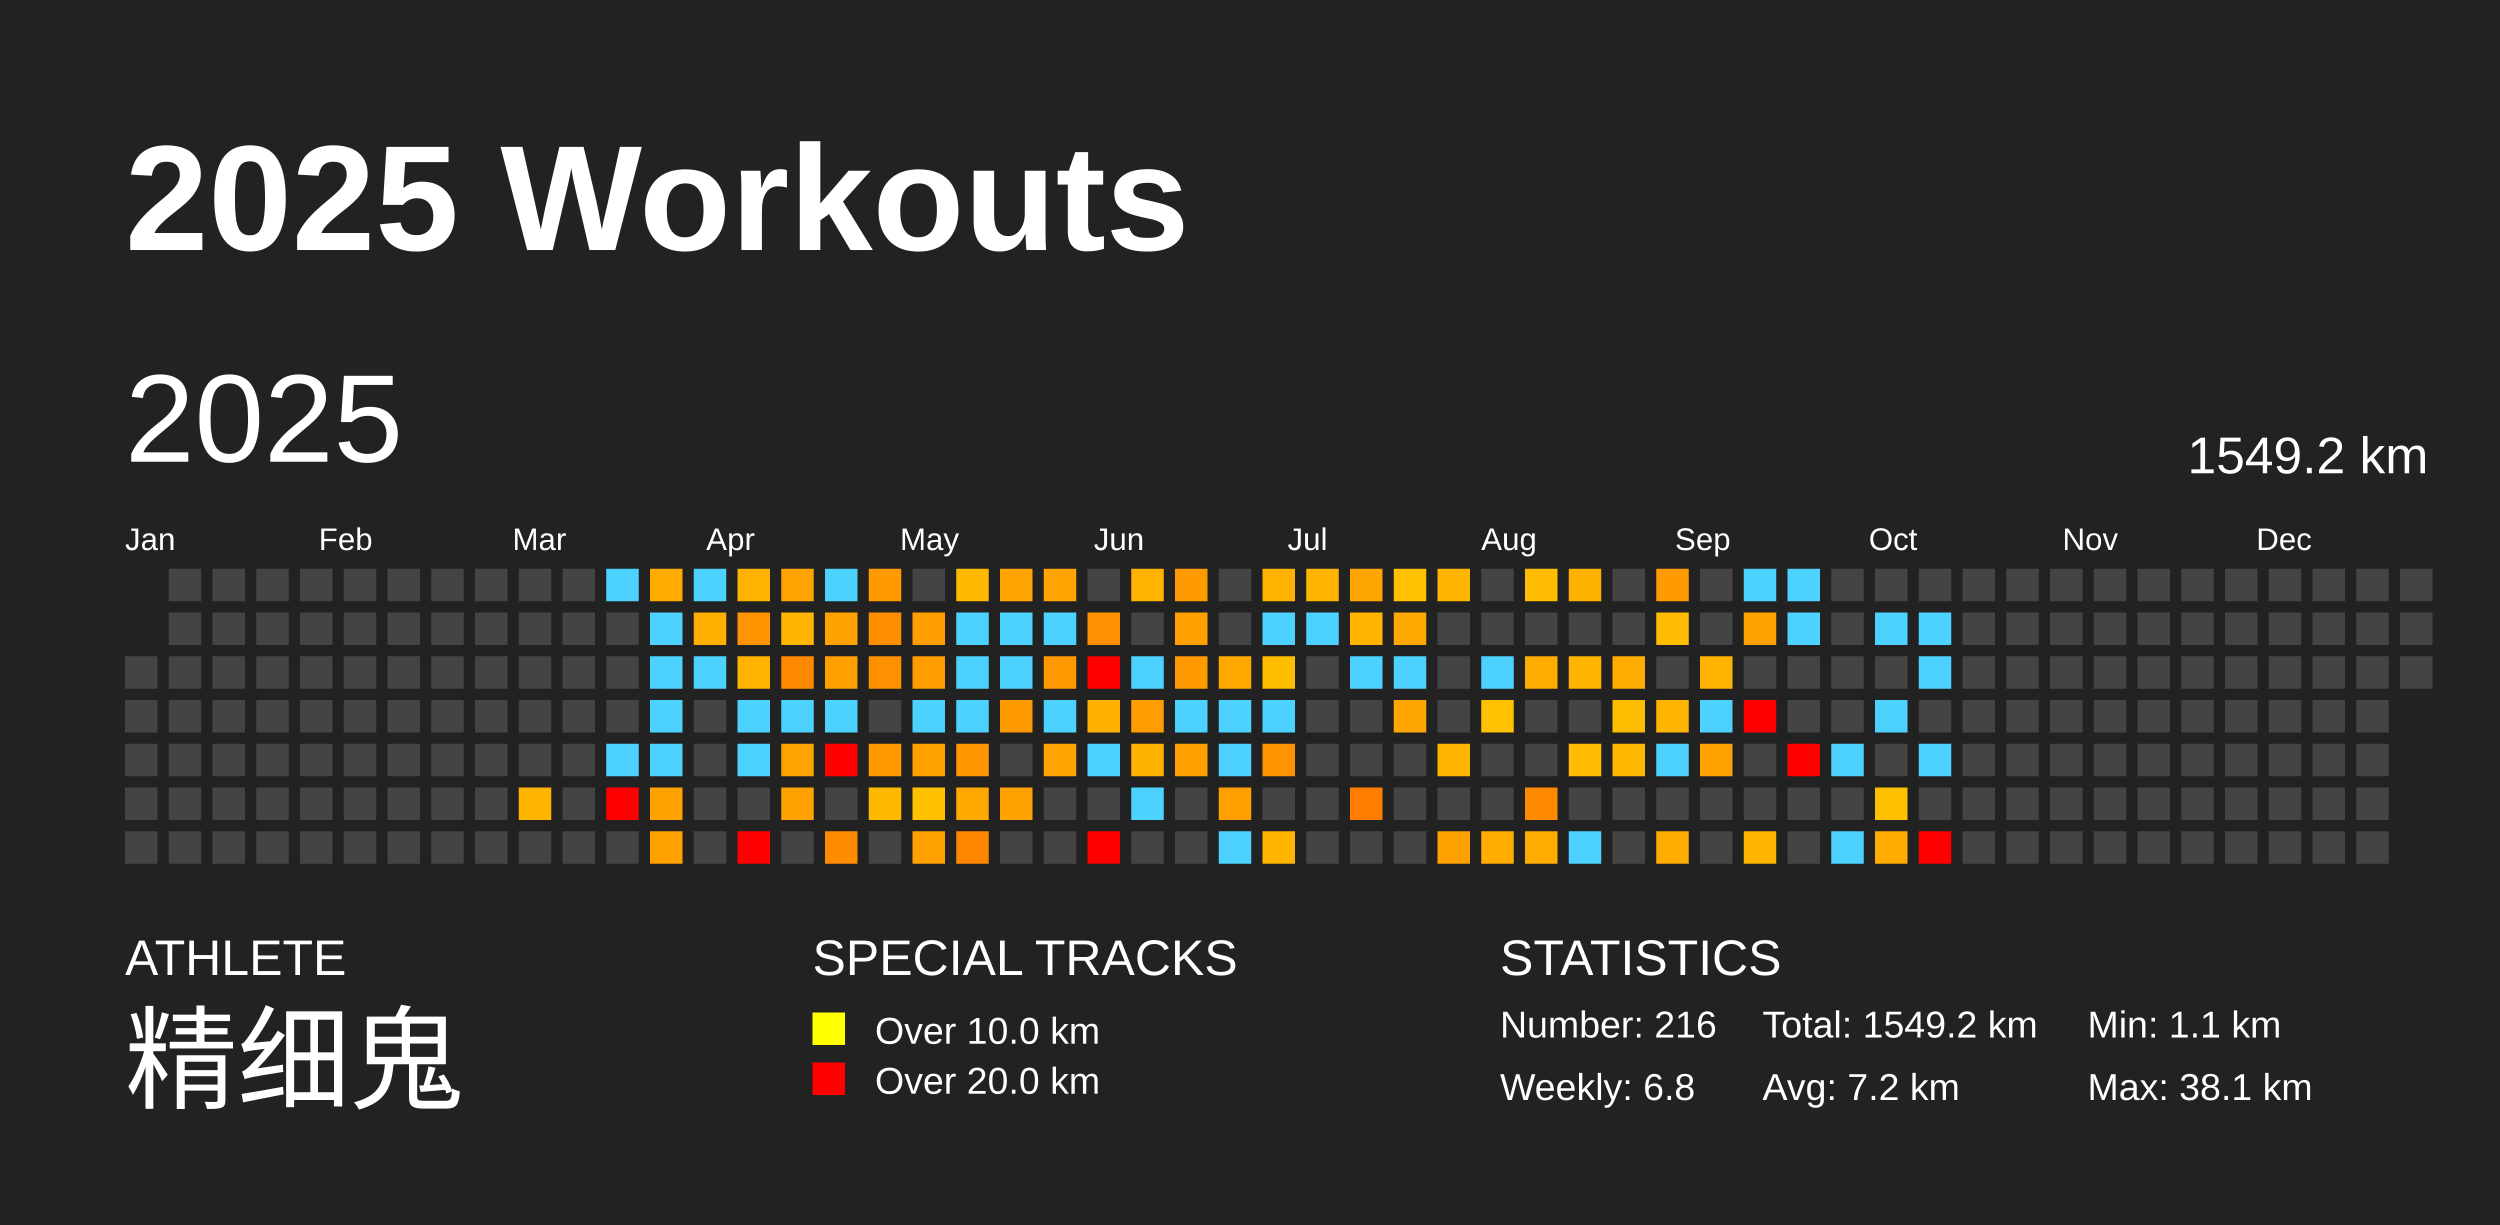
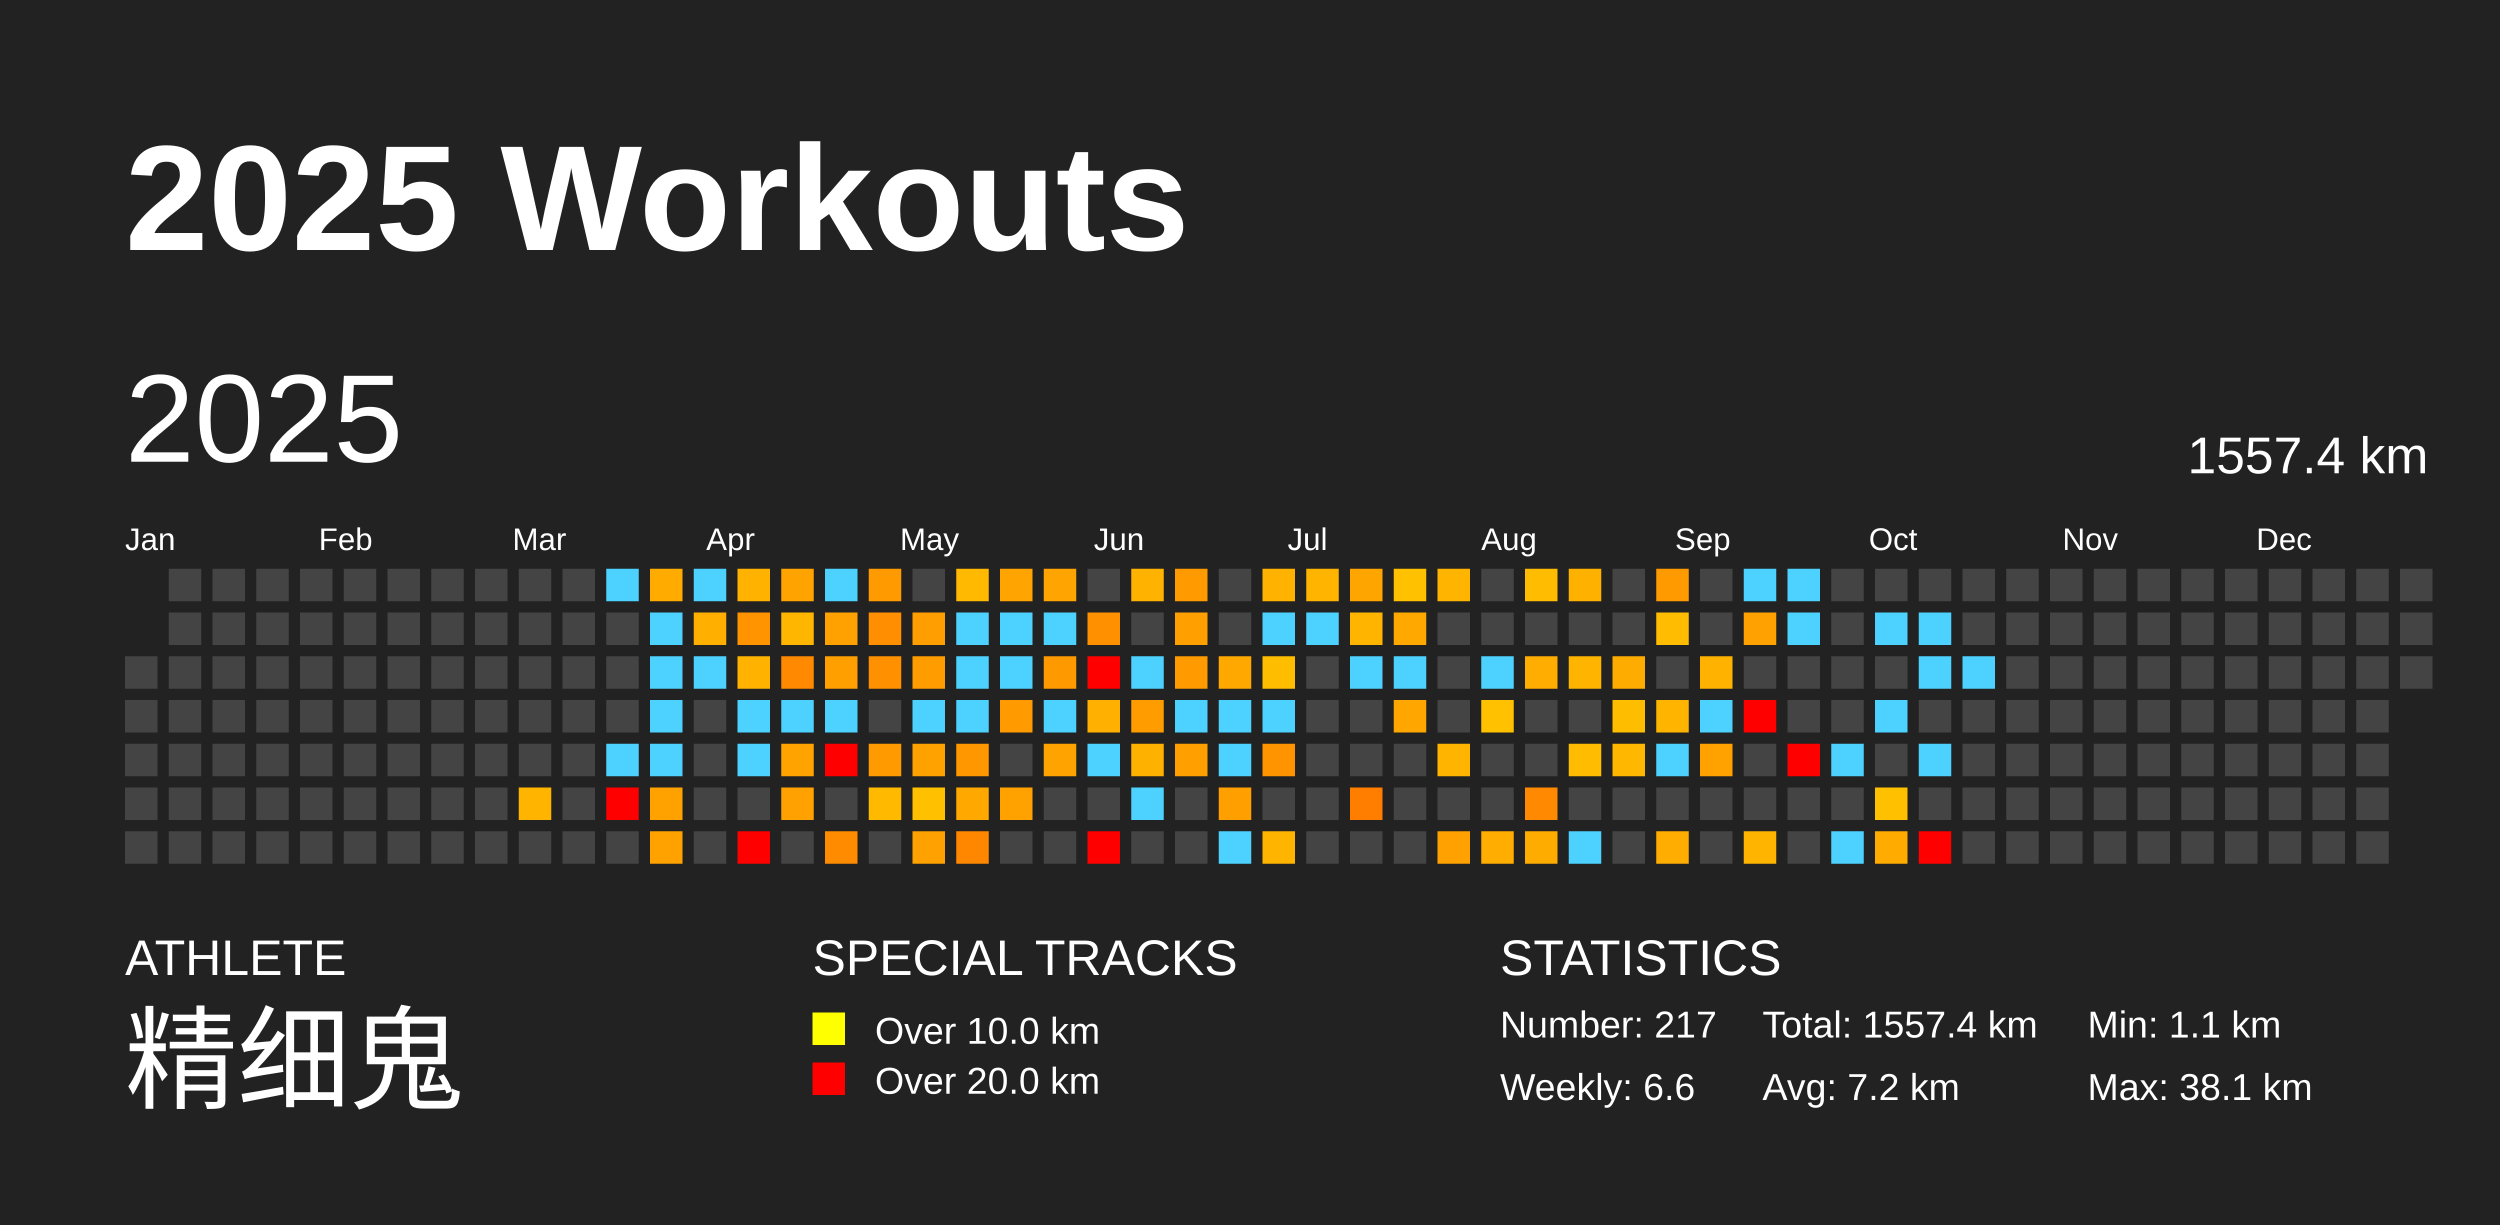
<svg xmlns="http://www.w3.org/2000/svg" baseProfile="full" height="98mm" version="1.1" viewBox="0,0,200,98" width="200mm">
  <defs />
  <rect fill="#222222" height="98" width="200" x="0" y="0" />
  <text fill="#FFFFFF" style="font-size:12px; font-family:Arial; font-weight:bold;" x="10" y="20">2025 Workouts</text>
  <text fill="#FFFFFF" style="font-size:4px; font-family:Arial" x="10" y="78">ATHLETE</text>
  <text fill="#FFFFFF" style="font-size:9px; font-family:Arial" x="10" y="88">精细鬼</text>
  <text fill="#FFFFFF" style="font-size:4px; font-family:Arial" x="65" y="78">SPECIAL TRACKS</text>
  <rect fill="yellow" height="2.6" width="2.6" x="65" y="81" />
  <text fill="#FFFFFF" style="font-size:3px; font-family:Arial" x="70" y="83.5">Over 10.0 km</text>
  <rect fill="red" height="2.6" width="2.6" x="65" y="85" />
  <text fill="#FFFFFF" style="font-size:3px; font-family:Arial" x="70" y="87.5">Over 20.0 km</text>
  <text fill="#FFFFFF" style="font-size:4px; font-family:Arial" x="120" y="78">STATISTICS</text>
-   <text fill="#FFFFFF" style="font-size:3px; font-family:Arial" x="120" y="83">Number: 216</text>
-   <text fill="#FFFFFF" style="font-size:3px; font-family:Arial" x="120" y="88">Weekly: 6.8</text>
-   <text fill="#FFFFFF" style="font-size:3px; font-family:Arial" x="141" y="83">Total: 1549.2 km</text>
+   <text fill="#FFFFFF" style="font-size:3px; font-family:Arial" x="120" y="83">Number: 217</text>
+   <text fill="#FFFFFF" style="font-size:3px; font-family:Arial" x="120" y="88">Weekly: 6.6</text>
+   <text fill="#FFFFFF" style="font-size:3px; font-family:Arial" x="141" y="83">Total: 1557.4 km</text>
  <text fill="#FFFFFF" style="font-size:3px; font-family:Arial" x="141" y="88">Avg: 7.2 km</text>
  <text fill="#FFFFFF" style="font-size:3px; font-family:Arial" x="167" y="83">Min: 1.1 km</text>
  <text fill="#FFFFFF" style="font-size:3px; font-family:Arial" x="167" y="88">Max: 38.1 km</text>
  <text dominant-baseline="hanging" fill="#FFFFFF" style="font-size:10.0px; font-family:Arial;" x="10" y="30">2025</text>
-   <text dominant-baseline="hanging" fill="#FFFFFF" style="font-size:4.125px; font-family:Arial;" x="175" y="35">1549.2 km</text>
+   <text dominant-baseline="hanging" fill="#FFFFFF" style="font-size:4.125px; font-family:Arial;" x="175" y="35">1557.4 km</text>
  <text fill="#FFFFFF" style="font-size:2.5px; font-family:Arial" x="10.0" y="44">Jan</text>
  <text fill="#FFFFFF" style="font-size:2.5px; font-family:Arial" x="25.5" y="44">Feb</text>
  <text fill="#FFFFFF" style="font-size:2.5px; font-family:Arial" x="41.0" y="44">Mar</text>
  <text fill="#FFFFFF" style="font-size:2.5px; font-family:Arial" x="56.5" y="44">Apr</text>
  <text fill="#FFFFFF" style="font-size:2.5px; font-family:Arial" x="72.0" y="44">May</text>
  <text fill="#FFFFFF" style="font-size:2.5px; font-family:Arial" x="87.5" y="44">Jun</text>
  <text fill="#FFFFFF" style="font-size:2.5px; font-family:Arial" x="103.0" y="44">Jul</text>
  <text fill="#FFFFFF" style="font-size:2.5px; font-family:Arial" x="118.5" y="44">Aug</text>
  <text fill="#FFFFFF" style="font-size:2.5px; font-family:Arial" x="134.0" y="44">Sep</text>
  <text fill="#FFFFFF" style="font-size:2.5px; font-family:Arial" x="149.5" y="44">Oct</text>
  <text fill="#FFFFFF" style="font-size:2.5px; font-family:Arial" x="165.0" y="44">Nov</text>
  <text fill="#FFFFFF" style="font-size:2.5px; font-family:Arial" x="180.5" y="44">Dec</text>
  <rect fill="#444444" height="2.6" width="2.6" x="10.0" y="52.5" />
  <rect fill="#444444" height="2.6" width="2.6" x="10.0" y="56.0" />
  <rect fill="#444444" height="2.6" width="2.6" x="10.0" y="59.5" />
  <rect fill="#444444" height="2.6" width="2.6" x="10.0" y="63.0" />
  <rect fill="#444444" height="2.6" width="2.6" x="10.0" y="66.5" />
  <rect fill="#444444" height="2.6" width="2.6" x="13.5" y="45.5" />
  <rect fill="#444444" height="2.6" width="2.6" x="13.5" y="49.0" />
  <rect fill="#444444" height="2.6" width="2.6" x="13.5" y="52.5" />
  <rect fill="#444444" height="2.6" width="2.6" x="13.5" y="56.0" />
  <rect fill="#444444" height="2.6" width="2.6" x="13.5" y="59.5" />
  <rect fill="#444444" height="2.6" width="2.6" x="13.5" y="63.0" />
  <rect fill="#444444" height="2.6" width="2.6" x="13.5" y="66.5" />
  <rect fill="#444444" height="2.6" width="2.6" x="17.0" y="45.5" />
  <rect fill="#444444" height="2.6" width="2.6" x="17.0" y="49.0" />
  <rect fill="#444444" height="2.6" width="2.6" x="17.0" y="52.5" />
  <rect fill="#444444" height="2.6" width="2.6" x="17.0" y="56.0" />
  <rect fill="#444444" height="2.6" width="2.6" x="17.0" y="59.5" />
  <rect fill="#444444" height="2.6" width="2.6" x="17.0" y="63.0" />
  <rect fill="#444444" height="2.6" width="2.6" x="17.0" y="66.5" />
  <rect fill="#444444" height="2.6" width="2.6" x="20.5" y="45.5" />
  <rect fill="#444444" height="2.6" width="2.6" x="20.5" y="49.0" />
  <rect fill="#444444" height="2.6" width="2.6" x="20.5" y="52.5" />
  <rect fill="#444444" height="2.6" width="2.6" x="20.5" y="56.0" />
  <rect fill="#444444" height="2.6" width="2.6" x="20.5" y="59.5" />
  <rect fill="#444444" height="2.6" width="2.6" x="20.5" y="63.0" />
  <rect fill="#444444" height="2.6" width="2.6" x="20.5" y="66.5" />
  <rect fill="#444444" height="2.6" width="2.6" x="24.0" y="45.5" />
  <rect fill="#444444" height="2.6" width="2.6" x="24.0" y="49.0" />
  <rect fill="#444444" height="2.6" width="2.6" x="24.0" y="52.5" />
  <rect fill="#444444" height="2.6" width="2.6" x="24.0" y="56.0" />
  <rect fill="#444444" height="2.6" width="2.6" x="24.0" y="59.5" />
  <rect fill="#444444" height="2.6" width="2.6" x="24.0" y="63.0" />
  <rect fill="#444444" height="2.6" width="2.6" x="24.0" y="66.5" />
  <rect fill="#444444" height="2.6" width="2.6" x="27.5" y="45.5" />
  <rect fill="#444444" height="2.6" width="2.6" x="27.5" y="49.0" />
  <rect fill="#444444" height="2.6" width="2.6" x="27.5" y="52.5" />
  <rect fill="#444444" height="2.6" width="2.6" x="27.5" y="56.0" />
  <rect fill="#444444" height="2.6" width="2.6" x="27.5" y="59.5" />
  <rect fill="#444444" height="2.6" width="2.6" x="27.5" y="63.0" />
  <rect fill="#444444" height="2.6" width="2.6" x="27.5" y="66.5" />
  <rect fill="#444444" height="2.6" width="2.6" x="31.0" y="45.5" />
  <rect fill="#444444" height="2.6" width="2.6" x="31.0" y="49.0" />
  <rect fill="#444444" height="2.6" width="2.6" x="31.0" y="52.5" />
  <rect fill="#444444" height="2.6" width="2.6" x="31.0" y="56.0" />
  <rect fill="#444444" height="2.6" width="2.6" x="31.0" y="59.5" />
  <rect fill="#444444" height="2.6" width="2.6" x="31.0" y="63.0" />
  <rect fill="#444444" height="2.6" width="2.6" x="31.0" y="66.5" />
  <rect fill="#444444" height="2.6" width="2.6" x="34.5" y="45.5" />
  <rect fill="#444444" height="2.6" width="2.6" x="34.5" y="49.0" />
  <rect fill="#444444" height="2.6" width="2.6" x="34.5" y="52.5" />
  <rect fill="#444444" height="2.6" width="2.6" x="34.5" y="56.0" />
  <rect fill="#444444" height="2.6" width="2.6" x="34.5" y="59.5" />
  <rect fill="#444444" height="2.6" width="2.6" x="34.5" y="63.0" />
  <rect fill="#444444" height="2.6" width="2.6" x="34.5" y="66.5" />
  <rect fill="#444444" height="2.6" width="2.6" x="38.0" y="45.5" />
  <rect fill="#444444" height="2.6" width="2.6" x="38.0" y="49.0" />
  <rect fill="#444444" height="2.6" width="2.6" x="38.0" y="52.5" />
  <rect fill="#444444" height="2.6" width="2.6" x="38.0" y="56.0" />
  <rect fill="#444444" height="2.6" width="2.6" x="38.0" y="59.5" />
  <rect fill="#444444" height="2.6" width="2.6" x="38.0" y="63.0" />
  <rect fill="#444444" height="2.6" width="2.6" x="38.0" y="66.5" />
  <rect fill="#444444" height="2.6" width="2.6" x="41.5" y="45.5" />
  <rect fill="#444444" height="2.6" width="2.6" x="41.5" y="49.0" />
  <rect fill="#444444" height="2.6" width="2.6" x="41.5" y="52.5" />
  <rect fill="#444444" height="2.6" width="2.6" x="41.5" y="56.0" />
  <rect fill="#444444" height="2.6" width="2.6" x="41.5" y="59.5" />
  <rect fill="#ffb400" height="2.6" width="2.6" x="41.5" y="63.0" />
  <rect fill="#444444" height="2.6" width="2.6" x="41.5" y="66.5" />
  <rect fill="#444444" height="2.6" width="2.6" x="45.0" y="45.5" />
  <rect fill="#444444" height="2.6" width="2.6" x="45.0" y="49.0" />
  <rect fill="#444444" height="2.6" width="2.6" x="45.0" y="52.5" />
  <rect fill="#444444" height="2.6" width="2.6" x="45.0" y="56.0" />
  <rect fill="#444444" height="2.6" width="2.6" x="45.0" y="59.5" />
  <rect fill="#444444" height="2.6" width="2.6" x="45.0" y="63.0" />
  <rect fill="#444444" height="2.6" width="2.6" x="45.0" y="66.5" />
  <rect fill="#4dd2ff" height="2.6" width="2.6" x="48.5" y="45.5" />
  <rect fill="#444444" height="2.6" width="2.6" x="48.5" y="49.0" />
  <rect fill="#444444" height="2.6" width="2.6" x="48.5" y="52.5" />
  <rect fill="#444444" height="2.6" width="2.6" x="48.5" y="56.0" />
  <rect fill="#4dd2ff" height="2.6" width="2.6" x="48.5" y="59.5" />
  <rect fill="red" height="2.6" width="2.6" x="48.5" y="63.0" />
  <rect fill="#444444" height="2.6" width="2.6" x="48.5" y="66.5" />
  <rect fill="#ffab00" height="2.6" width="2.6" x="52.0" y="45.5" />
  <rect fill="#4dd2ff" height="2.6" width="2.6" x="52.0" y="49.0" />
  <rect fill="#4dd2ff" height="2.6" width="2.6" x="52.0" y="52.5" />
  <rect fill="#4dd2ff" height="2.6" width="2.6" x="52.0" y="56.0" />
  <rect fill="#4dd2ff" height="2.6" width="2.6" x="52.0" y="59.5" />
  <rect fill="#ffa200" height="2.6" width="2.6" x="52.0" y="63.0" />
  <rect fill="#ffa200" height="2.6" width="2.6" x="52.0" y="66.5" />
  <rect fill="#4dd2ff" height="2.6" width="2.6" x="55.5" y="45.5" />
  <rect fill="#ffaf00" height="2.6" width="2.6" x="55.5" y="49.0" />
  <rect fill="#4dd2ff" height="2.6" width="2.6" x="55.5" y="52.5" />
  <rect fill="#444444" height="2.6" width="2.6" x="55.5" y="56.0" />
  <rect fill="#444444" height="2.6" width="2.6" x="55.5" y="59.5" />
  <rect fill="#444444" height="2.6" width="2.6" x="55.5" y="63.0" />
  <rect fill="#444444" height="2.6" width="2.6" x="55.5" y="66.5" />
  <rect fill="#ffb300" height="2.6" width="2.6" x="59.0" y="45.5" />
  <rect fill="#ff9300" height="2.6" width="2.6" x="59.0" y="49.0" />
  <rect fill="#ffb300" height="2.6" width="2.6" x="59.0" y="52.5" />
  <rect fill="#4dd2ff" height="2.6" width="2.6" x="59.0" y="56.0" />
  <rect fill="#4dd2ff" height="2.6" width="2.6" x="59.0" y="59.5" />
  <rect fill="#444444" height="2.6" width="2.6" x="59.0" y="63.0" />
  <rect fill="red" height="2.6" width="2.6" x="59.0" y="66.5" />
  <rect fill="#ffa300" height="2.6" width="2.6" x="62.5" y="45.5" />
  <rect fill="#ffb600" height="2.6" width="2.6" x="62.5" y="49.0" />
  <rect fill="#ff8900" height="2.6" width="2.6" x="62.5" y="52.5" />
  <rect fill="#4dd2ff" height="2.6" width="2.6" x="62.5" y="56.0" />
  <rect fill="#ffa300" height="2.6" width="2.6" x="62.5" y="59.5" />
  <rect fill="#ffa100" height="2.6" width="2.6" x="62.5" y="63.0" />
  <rect fill="#444444" height="2.6" width="2.6" x="62.5" y="66.5" />
  <rect fill="#4dd2ff" height="2.6" width="2.6" x="66.0" y="45.5" />
  <rect fill="#ffa100" height="2.6" width="2.6" x="66.0" y="49.0" />
  <rect fill="#ff9f00" height="2.6" width="2.6" x="66.0" y="52.5" />
  <rect fill="#4dd2ff" height="2.6" width="2.6" x="66.0" y="56.0" />
  <rect fill="red" height="2.6" width="2.6" x="66.0" y="59.5" />
  <rect fill="#444444" height="2.6" width="2.6" x="66.0" y="63.0" />
  <rect fill="#ff8c00" height="2.6" width="2.6" x="66.0" y="66.5" />
  <rect fill="#ff9a00" height="2.6" width="2.6" x="69.5" y="45.5" />
  <rect fill="#ff8e00" height="2.6" width="2.6" x="69.5" y="49.0" />
  <rect fill="#ff9100" height="2.6" width="2.6" x="69.5" y="52.5" />
  <rect fill="#444444" height="2.6" width="2.6" x="69.5" y="56.0" />
  <rect fill="#ff9b00" height="2.6" width="2.6" x="69.5" y="59.5" />
  <rect fill="#ffba00" height="2.6" width="2.6" x="69.5" y="63.0" />
  <rect fill="#444444" height="2.6" width="2.6" x="69.5" y="66.5" />
  <rect fill="#444444" height="2.6" width="2.6" x="73.0" y="45.5" />
  <rect fill="#ff9e00" height="2.6" width="2.6" x="73.0" y="49.0" />
  <rect fill="#ff9c00" height="2.6" width="2.6" x="73.0" y="52.5" />
  <rect fill="#4dd2ff" height="2.6" width="2.6" x="73.0" y="56.0" />
  <rect fill="#ffa200" height="2.6" width="2.6" x="73.0" y="59.5" />
  <rect fill="#ffc000" height="2.6" width="2.6" x="73.0" y="63.0" />
  <rect fill="#ffa100" height="2.6" width="2.6" x="73.0" y="66.5" />
  <rect fill="#ffb900" height="2.6" width="2.6" x="76.5" y="45.5" />
  <rect fill="#4dd2ff" height="2.6" width="2.6" x="76.5" y="49.0" />
  <rect fill="#4dd2ff" height="2.6" width="2.6" x="76.5" y="52.5" />
  <rect fill="#4dd2ff" height="2.6" width="2.6" x="76.5" y="56.0" />
  <rect fill="#ff9800" height="2.6" width="2.6" x="76.5" y="59.5" />
  <rect fill="#ffa800" height="2.6" width="2.6" x="76.5" y="63.0" />
  <rect fill="#ff8700" height="2.6" width="2.6" x="76.5" y="66.5" />
  <rect fill="#ffa400" height="2.6" width="2.6" x="80.0" y="45.5" />
  <rect fill="#4dd2ff" height="2.6" width="2.6" x="80.0" y="49.0" />
  <rect fill="#4dd2ff" height="2.6" width="2.6" x="80.0" y="52.5" />
  <rect fill="#ff9b00" height="2.6" width="2.6" x="80.0" y="56.0" />
  <rect fill="#444444" height="2.6" width="2.6" x="80.0" y="59.5" />
  <rect fill="#ffa200" height="2.6" width="2.6" x="80.0" y="63.0" />
  <rect fill="#444444" height="2.6" width="2.6" x="80.0" y="66.5" />
  <rect fill="#ffa400" height="2.6" width="2.6" x="83.5" y="45.5" />
  <rect fill="#4dd2ff" height="2.6" width="2.6" x="83.5" y="49.0" />
  <rect fill="#ff9900" height="2.6" width="2.6" x="83.5" y="52.5" />
  <rect fill="#4dd2ff" height="2.6" width="2.6" x="83.5" y="56.0" />
  <rect fill="#ffa300" height="2.6" width="2.6" x="83.5" y="59.5" />
  <rect fill="#444444" height="2.6" width="2.6" x="83.5" y="63.0" />
  <rect fill="#444444" height="2.6" width="2.6" x="83.5" y="66.5" />
  <rect fill="#444444" height="2.6" width="2.6" x="87.0" y="45.5" />
  <rect fill="#ff9100" height="2.6" width="2.6" x="87.0" y="49.0" />
  <rect fill="red" height="2.6" width="2.6" x="87.0" y="52.5" />
  <rect fill="#ffb000" height="2.6" width="2.6" x="87.0" y="56.0" />
  <rect fill="#4dd2ff" height="2.6" width="2.6" x="87.0" y="59.5" />
  <rect fill="#444444" height="2.6" width="2.6" x="87.0" y="63.0" />
  <rect fill="red" height="2.6" width="2.6" x="87.0" y="66.5" />
  <rect fill="#ffb300" height="2.6" width="2.6" x="90.5" y="45.5" />
  <rect fill="#444444" height="2.6" width="2.6" x="90.5" y="49.0" />
  <rect fill="#4dd2ff" height="2.6" width="2.6" x="90.5" y="52.5" />
  <rect fill="#ff9d00" height="2.6" width="2.6" x="90.5" y="56.0" />
  <rect fill="#ffb100" height="2.6" width="2.6" x="90.5" y="59.5" />
  <rect fill="#4dd2ff" height="2.6" width="2.6" x="90.5" y="63.0" />
  <rect fill="#444444" height="2.6" width="2.6" x="90.5" y="66.5" />
  <rect fill="#ff9b00" height="2.6" width="2.6" x="94.0" y="45.5" />
  <rect fill="#ffa000" height="2.6" width="2.6" x="94.0" y="49.0" />
  <rect fill="#ff9a00" height="2.6" width="2.6" x="94.0" y="52.5" />
  <rect fill="#4dd2ff" height="2.6" width="2.6" x="94.0" y="56.0" />
  <rect fill="#ffa000" height="2.6" width="2.6" x="94.0" y="59.5" />
  <rect fill="#444444" height="2.6" width="2.6" x="94.0" y="63.0" />
  <rect fill="#444444" height="2.6" width="2.6" x="94.0" y="66.5" />
  <rect fill="#444444" height="2.6" width="2.6" x="97.5" y="45.5" />
  <rect fill="#444444" height="2.6" width="2.6" x="97.5" y="49.0" />
  <rect fill="#ffa900" height="2.6" width="2.6" x="97.5" y="52.5" />
  <rect fill="#4dd2ff" height="2.6" width="2.6" x="97.5" y="56.0" />
  <rect fill="#4dd2ff" height="2.6" width="2.6" x="97.5" y="59.5" />
  <rect fill="#ff9f00" height="2.6" width="2.6" x="97.5" y="63.0" />
  <rect fill="#4dd2ff" height="2.6" width="2.6" x="97.5" y="66.5" />
  <rect fill="#ffb300" height="2.6" width="2.6" x="101.0" y="45.5" />
  <rect fill="#4dd2ff" height="2.6" width="2.6" x="101.0" y="49.0" />
  <rect fill="#ffbd00" height="2.6" width="2.6" x="101.0" y="52.5" />
  <rect fill="#4dd2ff" height="2.6" width="2.6" x="101.0" y="56.0" />
  <rect fill="#ff9400" height="2.6" width="2.6" x="101.0" y="59.5" />
  <rect fill="#444444" height="2.6" width="2.6" x="101.0" y="63.0" />
  <rect fill="#ffb500" height="2.6" width="2.6" x="101.0" y="66.5" />
  <rect fill="#ffb500" height="2.6" width="2.6" x="104.5" y="45.5" />
  <rect fill="#4dd2ff" height="2.6" width="2.6" x="104.5" y="49.0" />
  <rect fill="#444444" height="2.6" width="2.6" x="104.5" y="52.5" />
  <rect fill="#444444" height="2.6" width="2.6" x="104.5" y="56.0" />
  <rect fill="#444444" height="2.6" width="2.6" x="104.5" y="59.5" />
  <rect fill="#444444" height="2.6" width="2.6" x="104.5" y="63.0" />
  <rect fill="#444444" height="2.6" width="2.6" x="104.5" y="66.5" />
  <rect fill="#ffa500" height="2.6" width="2.6" x="108.0" y="45.5" />
  <rect fill="#ffb400" height="2.6" width="2.6" x="108.0" y="49.0" />
  <rect fill="#4dd2ff" height="2.6" width="2.6" x="108.0" y="52.5" />
  <rect fill="#444444" height="2.6" width="2.6" x="108.0" y="56.0" />
  <rect fill="#444444" height="2.6" width="2.6" x="108.0" y="59.5" />
  <rect fill="#ff7e00" height="2.6" width="2.6" x="108.0" y="63.0" />
  <rect fill="#444444" height="2.6" width="2.6" x="108.0" y="66.5" />
  <rect fill="#ffc100" height="2.6" width="2.6" x="111.5" y="45.5" />
  <rect fill="#ffa900" height="2.6" width="2.6" x="111.5" y="49.0" />
  <rect fill="#4dd2ff" height="2.6" width="2.6" x="111.5" y="52.5" />
  <rect fill="#ffa600" height="2.6" width="2.6" x="111.5" y="56.0" />
  <rect fill="#444444" height="2.6" width="2.6" x="111.5" y="59.5" />
  <rect fill="#444444" height="2.6" width="2.6" x="111.5" y="63.0" />
  <rect fill="#444444" height="2.6" width="2.6" x="111.5" y="66.5" />
  <rect fill="#ffb400" height="2.6" width="2.6" x="115.0" y="45.5" />
  <rect fill="#444444" height="2.6" width="2.6" x="115.0" y="49.0" />
  <rect fill="#444444" height="2.6" width="2.6" x="115.0" y="52.5" />
  <rect fill="#444444" height="2.6" width="2.6" x="115.0" y="56.0" />
  <rect fill="#ffb400" height="2.6" width="2.6" x="115.0" y="59.5" />
  <rect fill="#444444" height="2.6" width="2.6" x="115.0" y="63.0" />
  <rect fill="#ffa100" height="2.6" width="2.6" x="115.0" y="66.5" />
  <rect fill="#444444" height="2.6" width="2.6" x="118.5" y="45.5" />
  <rect fill="#444444" height="2.6" width="2.6" x="118.5" y="49.0" />
  <rect fill="#4dd2ff" height="2.6" width="2.6" x="118.5" y="52.5" />
  <rect fill="#ffc100" height="2.6" width="2.6" x="118.5" y="56.0" />
  <rect fill="#444444" height="2.6" width="2.6" x="118.5" y="59.5" />
  <rect fill="#444444" height="2.6" width="2.6" x="118.5" y="63.0" />
  <rect fill="#ffad00" height="2.6" width="2.6" x="118.5" y="66.5" />
  <rect fill="#ffbc00" height="2.6" width="2.6" x="122.0" y="45.5" />
  <rect fill="#444444" height="2.6" width="2.6" x="122.0" y="49.0" />
  <rect fill="#ffad00" height="2.6" width="2.6" x="122.0" y="52.5" />
  <rect fill="#444444" height="2.6" width="2.6" x="122.0" y="56.0" />
  <rect fill="#444444" height="2.6" width="2.6" x="122.0" y="59.5" />
  <rect fill="#ff8900" height="2.6" width="2.6" x="122.0" y="63.0" />
  <rect fill="#ffac00" height="2.6" width="2.6" x="122.0" y="66.5" />
  <rect fill="#ffb100" height="2.6" width="2.6" x="125.5" y="45.5" />
  <rect fill="#444444" height="2.6" width="2.6" x="125.5" y="49.0" />
  <rect fill="#ffb400" height="2.6" width="2.6" x="125.5" y="52.5" />
  <rect fill="#444444" height="2.6" width="2.6" x="125.5" y="56.0" />
  <rect fill="#ffbc00" height="2.6" width="2.6" x="125.5" y="59.5" />
  <rect fill="#444444" height="2.6" width="2.6" x="125.5" y="63.0" />
  <rect fill="#4dd2ff" height="2.6" width="2.6" x="125.5" y="66.5" />
  <rect fill="#444444" height="2.6" width="2.6" x="129.0" y="45.5" />
  <rect fill="#444444" height="2.6" width="2.6" x="129.0" y="49.0" />
  <rect fill="#ffac00" height="2.6" width="2.6" x="129.0" y="52.5" />
  <rect fill="#ffbd00" height="2.6" width="2.6" x="129.0" y="56.0" />
  <rect fill="#ffb700" height="2.6" width="2.6" x="129.0" y="59.5" />
  <rect fill="#444444" height="2.6" width="2.6" x="129.0" y="63.0" />
  <rect fill="#444444" height="2.6" width="2.6" x="129.0" y="66.5" />
  <rect fill="#ff9b00" height="2.6" width="2.6" x="132.5" y="45.5" />
  <rect fill="#ffbc00" height="2.6" width="2.6" x="132.5" y="49.0" />
  <rect fill="#444444" height="2.6" width="2.6" x="132.5" y="52.5" />
  <rect fill="#ffb500" height="2.6" width="2.6" x="132.5" y="56.0" />
  <rect fill="#4dd2ff" height="2.6" width="2.6" x="132.5" y="59.5" />
  <rect fill="#444444" height="2.6" width="2.6" x="132.5" y="63.0" />
  <rect fill="#ffad00" height="2.6" width="2.6" x="132.5" y="66.5" />
  <rect fill="#444444" height="2.6" width="2.6" x="136.0" y="45.5" />
  <rect fill="#444444" height="2.6" width="2.6" x="136.0" y="49.0" />
  <rect fill="#ffb200" height="2.6" width="2.6" x="136.0" y="52.5" />
  <rect fill="#4dd2ff" height="2.6" width="2.6" x="136.0" y="56.0" />
  <rect fill="#ffa200" height="2.6" width="2.6" x="136.0" y="59.5" />
  <rect fill="#444444" height="2.6" width="2.6" x="136.0" y="63.0" />
  <rect fill="#444444" height="2.6" width="2.6" x="136.0" y="66.5" />
  <rect fill="#4dd2ff" height="2.6" width="2.6" x="139.5" y="45.5" />
  <rect fill="#ffa100" height="2.6" width="2.6" x="139.5" y="49.0" />
  <rect fill="#444444" height="2.6" width="2.6" x="139.5" y="52.5" />
  <rect fill="red" height="2.6" width="2.6" x="139.5" y="56.0" />
  <rect fill="#444444" height="2.6" width="2.6" x="139.5" y="59.5" />
  <rect fill="#444444" height="2.6" width="2.6" x="139.5" y="63.0" />
  <rect fill="#ffb500" height="2.6" width="2.6" x="139.5" y="66.5" />
  <rect fill="#4dd2ff" height="2.6" width="2.6" x="143.0" y="45.5" />
  <rect fill="#4dd2ff" height="2.6" width="2.6" x="143.0" y="49.0" />
  <rect fill="#444444" height="2.6" width="2.6" x="143.0" y="52.5" />
  <rect fill="#444444" height="2.6" width="2.6" x="143.0" y="56.0" />
  <rect fill="red" height="2.6" width="2.6" x="143.0" y="59.5" />
  <rect fill="#444444" height="2.6" width="2.6" x="143.0" y="63.0" />
  <rect fill="#444444" height="2.6" width="2.6" x="143.0" y="66.5" />
  <rect fill="#444444" height="2.6" width="2.6" x="146.5" y="45.5" />
  <rect fill="#444444" height="2.6" width="2.6" x="146.5" y="49.0" />
  <rect fill="#444444" height="2.6" width="2.6" x="146.5" y="52.5" />
  <rect fill="#444444" height="2.6" width="2.6" x="146.5" y="56.0" />
  <rect fill="#4dd2ff" height="2.6" width="2.6" x="146.5" y="59.5" />
  <rect fill="#444444" height="2.6" width="2.6" x="146.5" y="63.0" />
  <rect fill="#4dd2ff" height="2.6" width="2.6" x="146.5" y="66.5" />
  <rect fill="#444444" height="2.6" width="2.6" x="150.0" y="45.5" />
  <rect fill="#4dd2ff" height="2.6" width="2.6" x="150.0" y="49.0" />
  <rect fill="#444444" height="2.6" width="2.6" x="150.0" y="52.5" />
  <rect fill="#4dd2ff" height="2.6" width="2.6" x="150.0" y="56.0" />
  <rect fill="#444444" height="2.6" width="2.6" x="150.0" y="59.5" />
  <rect fill="#ffc000" height="2.6" width="2.6" x="150.0" y="63.0" />
  <rect fill="#ffab00" height="2.6" width="2.6" x="150.0" y="66.5" />
  <rect fill="#444444" height="2.6" width="2.6" x="153.5" y="45.5" />
  <rect fill="#4dd2ff" height="2.6" width="2.6" x="153.5" y="49.0" />
  <rect fill="#4dd2ff" height="2.6" width="2.6" x="153.5" y="52.5" />
  <rect fill="#444444" height="2.6" width="2.6" x="153.5" y="56.0" />
  <rect fill="#4dd2ff" height="2.6" width="2.6" x="153.5" y="59.5" />
  <rect fill="#444444" height="2.6" width="2.6" x="153.5" y="63.0" />
  <rect fill="red" height="2.6" width="2.6" x="153.5" y="66.5" />
  <rect fill="#444444" height="2.6" width="2.6" x="157.0" y="45.5" />
  <rect fill="#444444" height="2.6" width="2.6" x="157.0" y="49.0" />
-   <rect fill="#444444" height="2.6" width="2.6" x="157.0" y="52.5" />
+   <rect fill="#4dd2ff" height="2.6" width="2.6" x="157.0" y="52.5" />
  <rect fill="#444444" height="2.6" width="2.6" x="157.0" y="56.0" />
  <rect fill="#444444" height="2.6" width="2.6" x="157.0" y="59.5" />
  <rect fill="#444444" height="2.6" width="2.6" x="157.0" y="63.0" />
  <rect fill="#444444" height="2.6" width="2.6" x="157.0" y="66.5" />
  <rect fill="#444444" height="2.6" width="2.6" x="160.5" y="45.5" />
  <rect fill="#444444" height="2.6" width="2.6" x="160.5" y="49.0" />
  <rect fill="#444444" height="2.6" width="2.6" x="160.5" y="52.5" />
  <rect fill="#444444" height="2.6" width="2.6" x="160.5" y="56.0" />
  <rect fill="#444444" height="2.6" width="2.6" x="160.5" y="59.5" />
  <rect fill="#444444" height="2.6" width="2.6" x="160.5" y="63.0" />
  <rect fill="#444444" height="2.6" width="2.6" x="160.5" y="66.5" />
  <rect fill="#444444" height="2.6" width="2.6" x="164.0" y="45.5" />
  <rect fill="#444444" height="2.6" width="2.6" x="164.0" y="49.0" />
  <rect fill="#444444" height="2.6" width="2.6" x="164.0" y="52.5" />
  <rect fill="#444444" height="2.6" width="2.6" x="164.0" y="56.0" />
  <rect fill="#444444" height="2.6" width="2.6" x="164.0" y="59.5" />
  <rect fill="#444444" height="2.6" width="2.6" x="164.0" y="63.0" />
  <rect fill="#444444" height="2.6" width="2.6" x="164.0" y="66.5" />
  <rect fill="#444444" height="2.6" width="2.6" x="167.5" y="45.5" />
  <rect fill="#444444" height="2.6" width="2.6" x="167.5" y="49.0" />
  <rect fill="#444444" height="2.6" width="2.6" x="167.5" y="52.5" />
  <rect fill="#444444" height="2.6" width="2.6" x="167.5" y="56.0" />
  <rect fill="#444444" height="2.6" width="2.6" x="167.5" y="59.5" />
  <rect fill="#444444" height="2.6" width="2.6" x="167.5" y="63.0" />
  <rect fill="#444444" height="2.6" width="2.6" x="167.5" y="66.5" />
  <rect fill="#444444" height="2.6" width="2.6" x="171.0" y="45.5" />
  <rect fill="#444444" height="2.6" width="2.6" x="171.0" y="49.0" />
  <rect fill="#444444" height="2.6" width="2.6" x="171.0" y="52.5" />
  <rect fill="#444444" height="2.6" width="2.6" x="171.0" y="56.0" />
  <rect fill="#444444" height="2.6" width="2.6" x="171.0" y="59.5" />
  <rect fill="#444444" height="2.6" width="2.6" x="171.0" y="63.0" />
  <rect fill="#444444" height="2.6" width="2.6" x="171.0" y="66.5" />
  <rect fill="#444444" height="2.6" width="2.6" x="174.5" y="45.5" />
  <rect fill="#444444" height="2.6" width="2.6" x="174.5" y="49.0" />
  <rect fill="#444444" height="2.6" width="2.6" x="174.5" y="52.5" />
  <rect fill="#444444" height="2.6" width="2.6" x="174.5" y="56.0" />
  <rect fill="#444444" height="2.6" width="2.6" x="174.5" y="59.5" />
  <rect fill="#444444" height="2.6" width="2.6" x="174.5" y="63.0" />
  <rect fill="#444444" height="2.6" width="2.6" x="174.5" y="66.5" />
  <rect fill="#444444" height="2.6" width="2.6" x="178.0" y="45.5" />
  <rect fill="#444444" height="2.6" width="2.6" x="178.0" y="49.0" />
  <rect fill="#444444" height="2.6" width="2.6" x="178.0" y="52.5" />
  <rect fill="#444444" height="2.6" width="2.6" x="178.0" y="56.0" />
  <rect fill="#444444" height="2.6" width="2.6" x="178.0" y="59.5" />
  <rect fill="#444444" height="2.6" width="2.6" x="178.0" y="63.0" />
  <rect fill="#444444" height="2.6" width="2.6" x="178.0" y="66.5" />
  <rect fill="#444444" height="2.6" width="2.6" x="181.5" y="45.5" />
  <rect fill="#444444" height="2.6" width="2.6" x="181.5" y="49.0" />
  <rect fill="#444444" height="2.6" width="2.6" x="181.5" y="52.5" />
  <rect fill="#444444" height="2.6" width="2.6" x="181.5" y="56.0" />
  <rect fill="#444444" height="2.6" width="2.6" x="181.5" y="59.5" />
  <rect fill="#444444" height="2.6" width="2.6" x="181.5" y="63.0" />
  <rect fill="#444444" height="2.6" width="2.6" x="181.5" y="66.5" />
  <rect fill="#444444" height="2.6" width="2.6" x="185.0" y="45.5" />
  <rect fill="#444444" height="2.6" width="2.6" x="185.0" y="49.0" />
  <rect fill="#444444" height="2.6" width="2.6" x="185.0" y="52.5" />
  <rect fill="#444444" height="2.6" width="2.6" x="185.0" y="56.0" />
  <rect fill="#444444" height="2.6" width="2.6" x="185.0" y="59.5" />
  <rect fill="#444444" height="2.6" width="2.6" x="185.0" y="63.0" />
  <rect fill="#444444" height="2.6" width="2.6" x="185.0" y="66.5" />
  <rect fill="#444444" height="2.6" width="2.6" x="188.5" y="45.5" />
  <rect fill="#444444" height="2.6" width="2.6" x="188.5" y="49.0" />
  <rect fill="#444444" height="2.6" width="2.6" x="188.5" y="52.5" />
  <rect fill="#444444" height="2.6" width="2.6" x="188.5" y="56.0" />
  <rect fill="#444444" height="2.6" width="2.6" x="188.5" y="59.5" />
  <rect fill="#444444" height="2.6" width="2.6" x="188.5" y="63.0" />
  <rect fill="#444444" height="2.6" width="2.6" x="188.5" y="66.5" />
  <rect fill="#444444" height="2.6" width="2.6" x="192.0" y="45.5" />
  <rect fill="#444444" height="2.6" width="2.6" x="192.0" y="49.0" />
  <rect fill="#444444" height="2.6" width="2.6" x="192.0" y="52.5" />
</svg>
